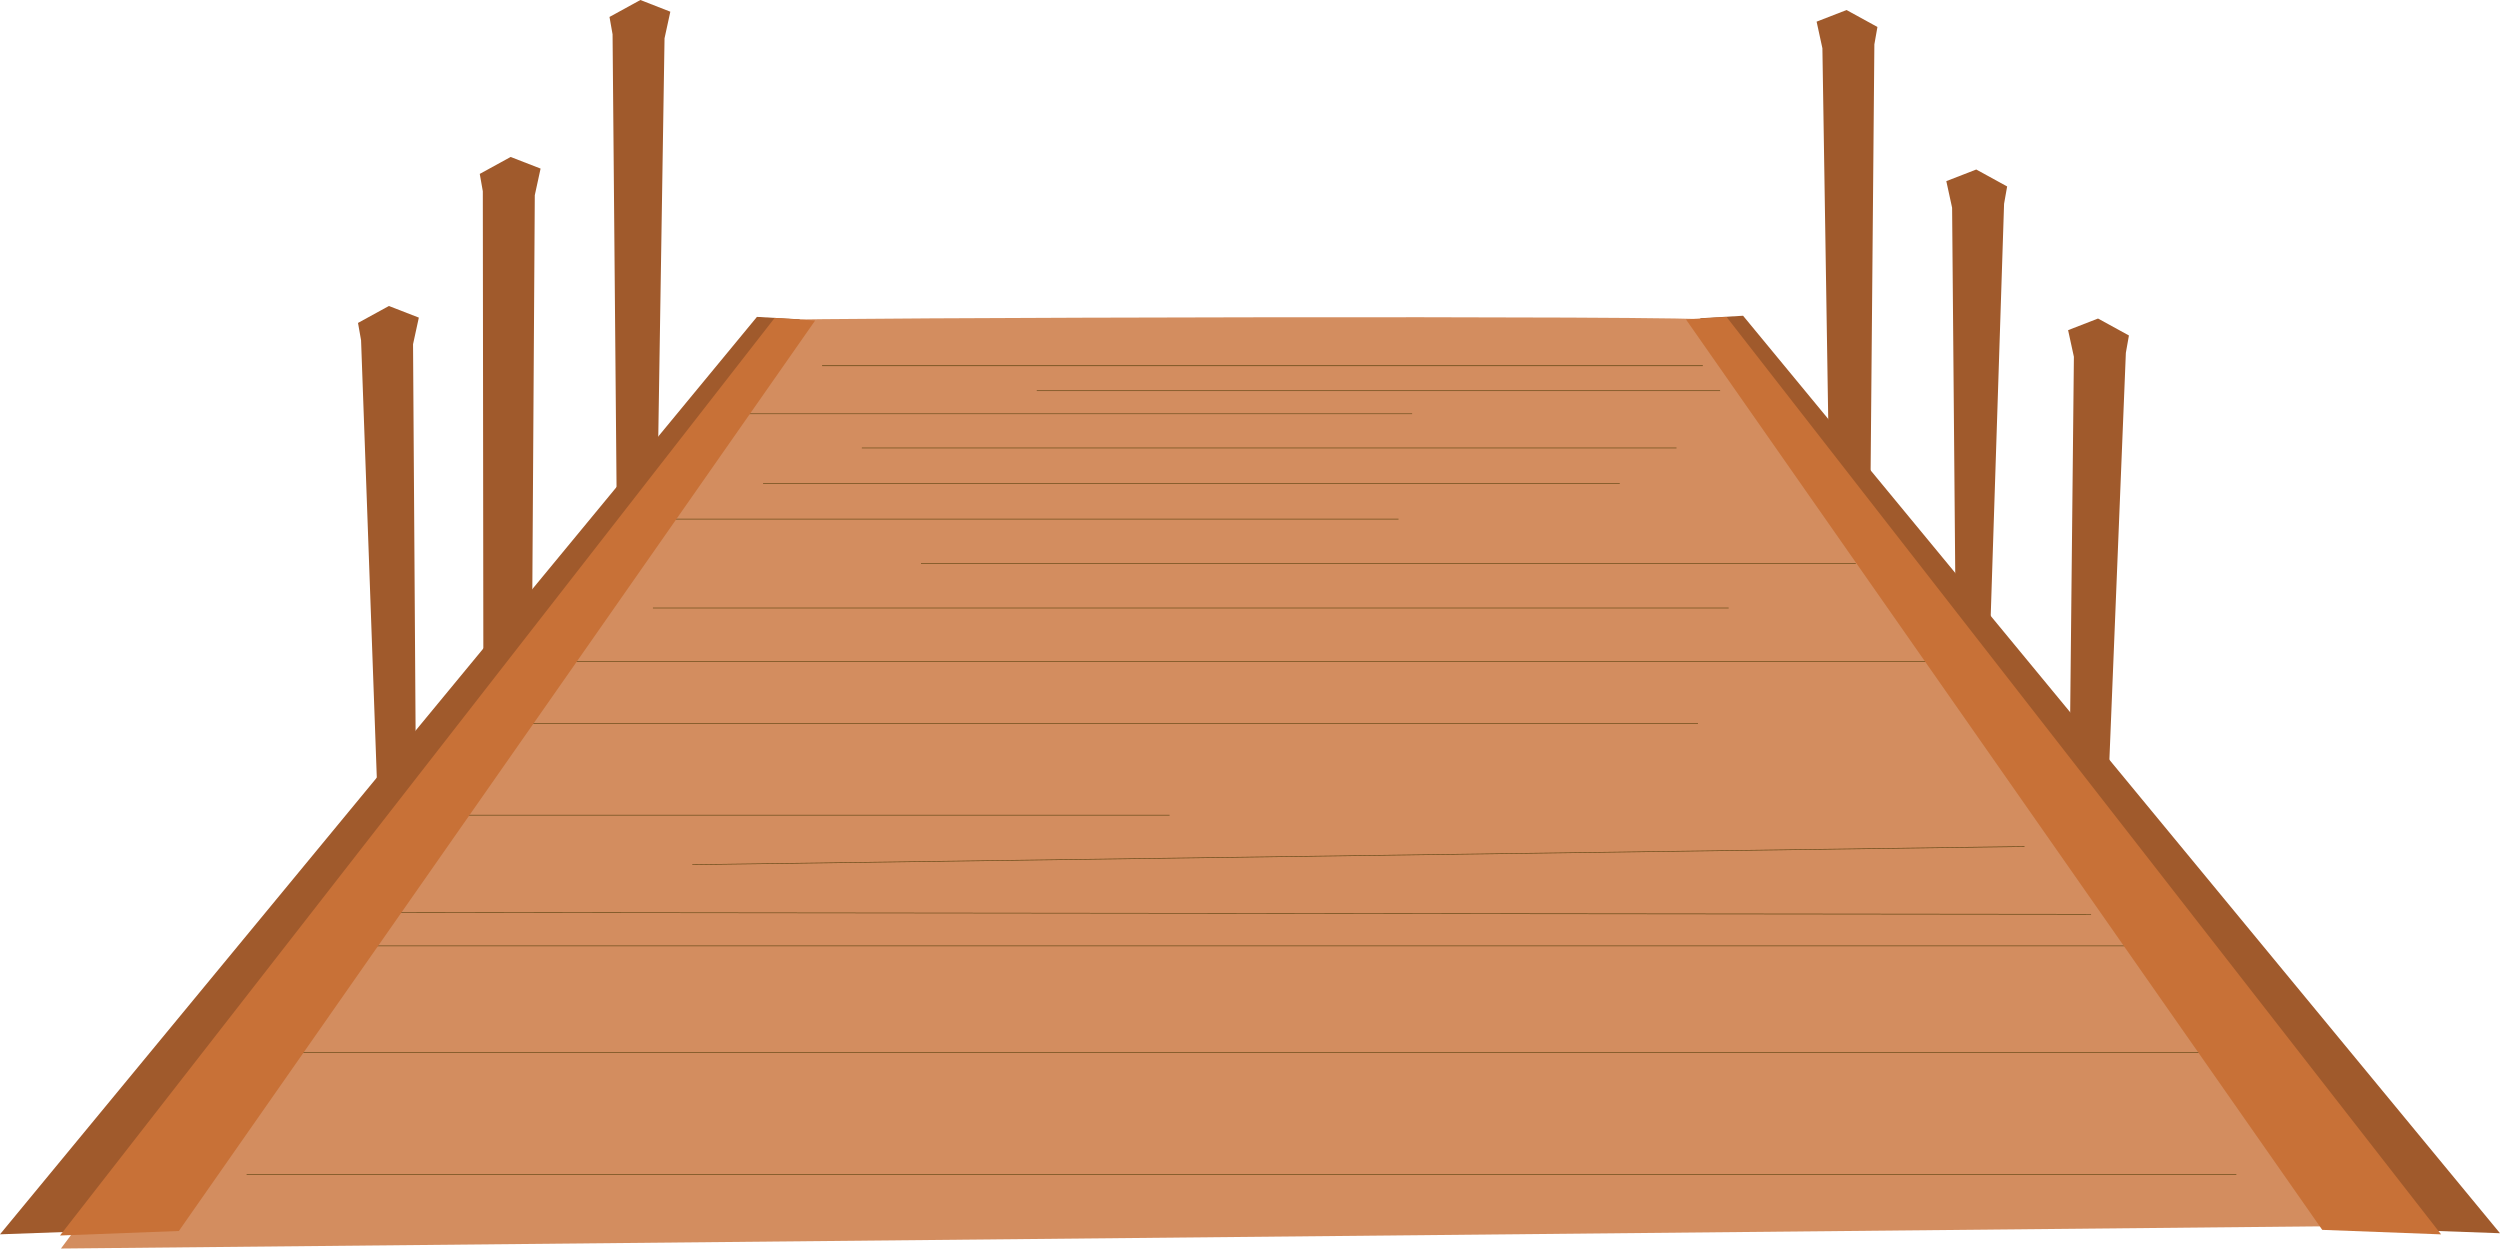
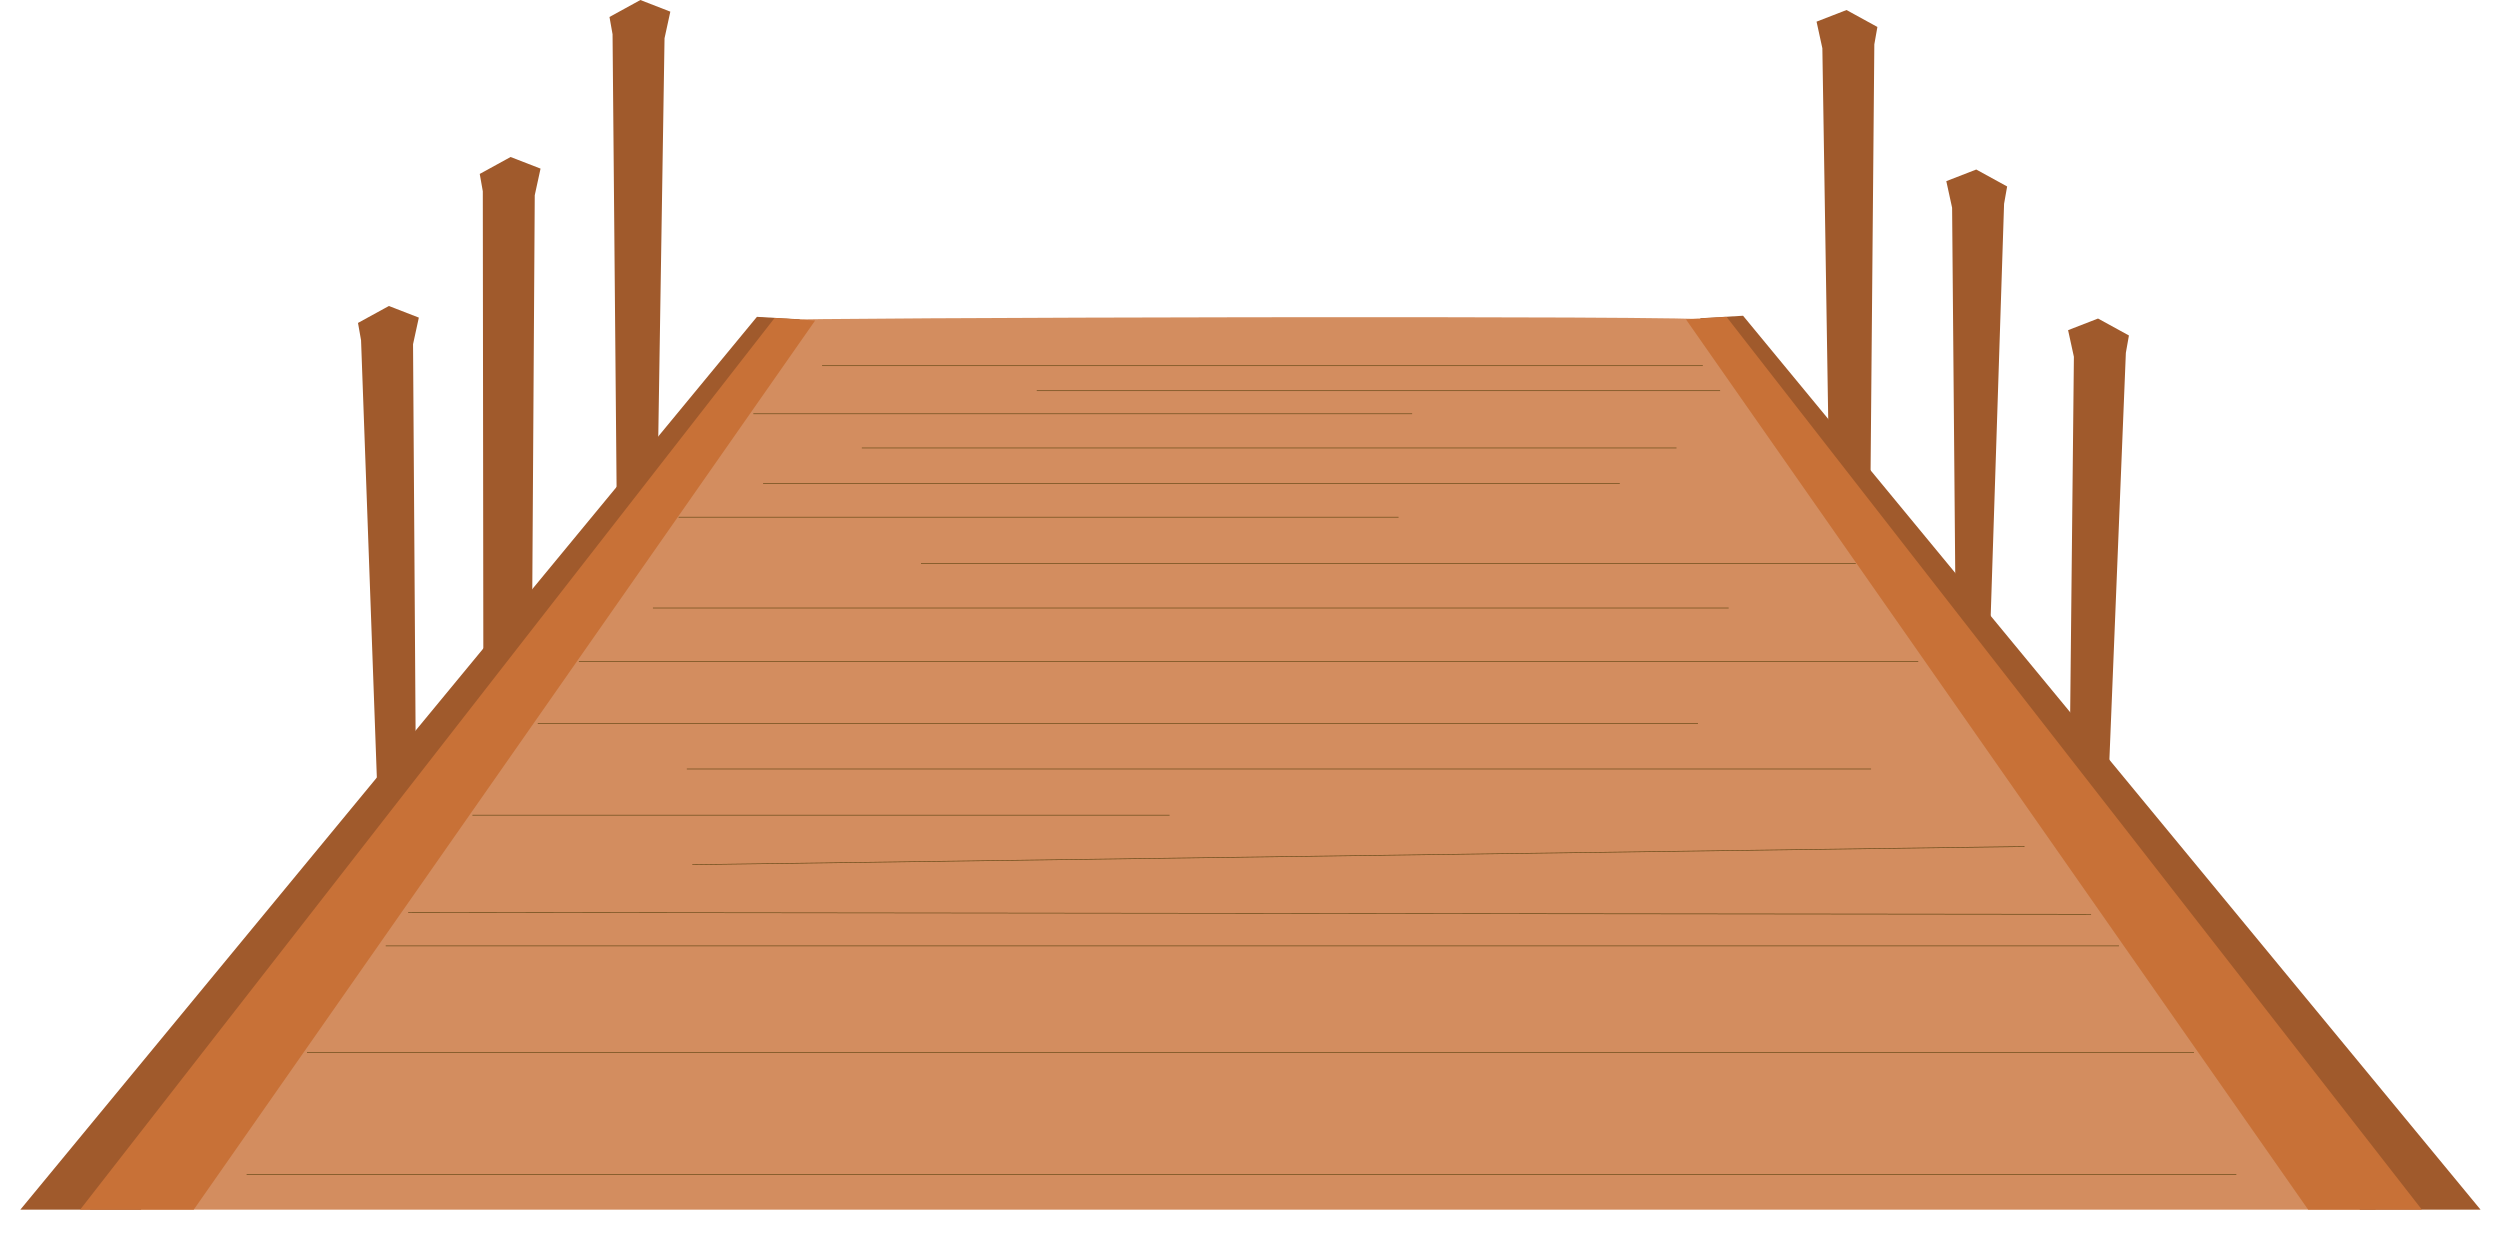
<svg xmlns="http://www.w3.org/2000/svg" viewBox="0 0 1972.32 984.95">
  <defs>
-     <style>.cls-1{fill:#f7db72;fill-opacity:0;}.cls-2{fill:#d38d5f;}.cls-3,.cls-4,.cls-5,.cls-6{stroke:#5f4512;}.cls-3,.cls-5{stroke-width:0.5px;}.cls-4,.cls-5{fill:#5f4512;}.cls-4{stroke-width:0.58px;}.cls-6{fill:none;stroke-width:0.47px;}.cls-7{fill:#a05a2c;}.cls-8{fill:#c87137;}</style>
+     <style>.cls-1{fill:none;}.cls-2{clip-path:url(#clip-path);}.cls-3{fill:#d38d5f;}.cls-4{fill:#a05a2c;}.cls-5{fill:#c87137;}.cls-6{fill:#f7db72;fill-opacity:0;}.cls-7{fill:#5f4512;stroke:#5f4512;stroke-width:0.5px;}</style>
+     <clipPath id="clip-path" transform="translate(-48.29 -119.98)">
+       <rect class="cls-1" width="2091.11" height="1074.3" rx="3.34" ry="3.34" />
+     </clipPath>
  </defs>
  <g id="Layer_2" data-name="Layer 2">
    <g id="svg1266">
-       <path id="path6122" class="cls-1" d="M1171.73,821.11c-37.29-119.82,24-245.62,146.32-300.44,84.73-38,142.82-37.17,227.21,3.13,88.76,42.4,148,137.46,148,237.41,0,70.56-37.17,130.18-60.89,97.67-16.54-22.66-114.17-27.72-114.17-5.92,0,14-6,13.73-23.87-.92-13.13-10.75-23.87-12.79-23.87-4.54s-20.8,15-46.23,15c-32,0-43.72-6.45-38.08-20.94,4.48-11.51,1-20.93-7.77-20.93s-20,10.6-25.08,23.55c-11,28.31-75.52,31.94-69.84,3.93,2.22-10.93-14.87-21.78-38.55-24.48-33.22-3.79-43.68,2.53-47.75,28.85-3.89,25.17-10.34,17.21-25.46-31.39Z" />
-       <path id="path6124" class="cls-1" d="M1171.73,821.11c-37.29-119.82,24-245.62,146.32-300.44,84.73-38,142.82-37.17,227.21,3.13,88.76,42.4,148,137.46,148,237.41,0,70.56-37.17,130.18-60.89,97.67-16.54-22.66-114.17-27.72-114.17-5.92,0,14-6,13.73-23.87-.92-13.13-10.75-23.87-12.79-23.87-4.54s-20.8,15-46.23,15c-32,0-43.72-6.45-38.08-20.94,4.48-11.51,1-20.93-7.77-20.93s-20,10.6-25.08,23.55c-11,28.31-75.52,31.94-69.84,3.93,2.22-10.93-14.87-21.78-38.55-24.48-33.22-3.79-43.68,2.53-47.75,28.85-3.89,25.17-10.34,17.21-25.46-31.39Z" />
-       <path id="path6126" class="cls-1" d="M1478.64,891.56c1.83-1.84,7.34-3.6,12.55-4,11.17-.87,20-4.71,20-8.71,0-1.6-2-3.2-4.48-3.54s-4.48-1.89-4.48-3.44c0-1.81-2.11-2.8-6-2.8-7.34,0-7.62-2.41-.79-6.82l5.17-3.35L1495,853c-7.6-7.88-12.06-10-17.8-8.62-6.08,1.51-6.08,5.12,0,10.77,5.93,5.49,7.75,12,5.21,18.65l-1.94,5-7.43-5c-5.78-3.87-9.44-4.85-16.44-4.39-7.63.49-9.62,1.53-13,6.78-4.42,6.84-12.59,9.79-14.38,5.18-.61-1.56-.05-6.35,1.26-10.64,3-9.81,1.43-14.72-5.84-18.43-8-4.07-8.73-3.83-12.59,4.16-3,6.23-4.14,7-9.41,6.22-5.59-.81-5.91-.53-4.81,4.38,1.29,5.82-1.19,8.79-9,10.71-3.92,1-5.38.29-7-3.28-1.24-2.81-4.24-4.87-8-5.48-5.5-.91-6-1.64-6.13-9.28s.14-8.22,4.47-7.15c5.57,1.38,12.21-.21,17.44-4.18,3.78-2.87,3.78-3-.36-7.35-2.31-2.44-5.85-8.85-7.87-14.24-4.33-11.58-11.12-14.6-13.33-5.93a11,11,0,0,1-6.21,6.93c-4.78,1.79-4.92,2.39-5,22-.06,14.66-.62,19.23-2.09,16.73-2.8-4.73-7.2-4.3-10,1a53.17,53.17,0,0,1-2.95,5.13c-.34.4-3-1.15-6-3.43-7-5.43-9.51-5.25-23.71,1.74-21.65,10.65-34.82,7.06-34.82-9.47,0-6.66,1.36-9.66,7.28-16.13,4.69-5.12,6.59-8.62,5.34-9.84-1.06-1.05-8.58-3.19-16.72-4.77-22.28-4.32-29-6.58-35.41-11.88-7.43-6.17-8.5-6.07-12.67,1.17-3.06,5.3-4.18,5.83-10.07,4.74-4.41-.82-7.35-.35-8.77,1.38-3,3.62-10.65,31.26-9.29,33.44.62,1,3.72,1.21,6.9.52s5.78-.43,5.78.67-5.07,8.31-11.27,16.13l-11.27,14.21-5.6-10.92c-3.08-6-6.45-14.69-7.5-19.31-1.67-7.33-1.43-8.72,1.94-11.05,4.68-3.23,5-10.66.82-22.22-3.8-10.61-8.23-15.55-14-15.55s-6.49-2.11-9.28-29.64c-3.75-37,2.88-85.84,16.19-119.17,41.09-102.85,135.34-169.71,245.83-174.38,45.78-1.94,94.12,7.87,132.55,26.9,80.68,39.95,135.47,113.66,150.2,202,6.88,41.28-1.49,119-13.2,122.7-6.85,2.14-21.88,18.48-21.88,23.78,0,4-.75,4.71-3.82,3.75-2.09-.66-4.38-.26-5.09.85s-4.13,2-7.62,2.06c-7.19,0-18.93,6.61-15.49,8.7,2.77,1.69,2.86,9,.11,9-1.13,0-6.54-3-12-6.61l-9.94-6.6,6-2.47c3.32-1.35,6-3.29,6-4.3s.89-1.3,2-.63c3.24,2,6.38-9.1,5.43-19.18-.49-5.15-1.36-9.84-2-10.42s-4-.29-7.69.64c-5.3,1.36-6.88,2.94-7.92,8-2.53,12.2-7.91,14.63-20.73,9.34-6.2-2.55-7-2.5-8.83.5-1.08,1.82-2,2.54-2,1.6s-1.33-.68-2.87.59c-2.37,1.94-2.63,1-1.69-6,1.4-10.28-2.29-13.55-15.28-13.5-5,0-8.17.67-7.08,1.47,2.23,1.61,10.94,13.53,10.94,15,0,.51-4.9,1.93-10.9,3.16s-11.43,3-12.06,4.06-3.83,1.83-7.11,1.83c-6.59,0-15.73,8.3-19.79,18-1.73,4.11-3.71,5.57-7.57,5.58a61.31,61.31,0,0,0-12.19,1.77c-3.83,1-9.65,2.34-12.93,3.06-5.56,1.21-5.75,1.07-2.7-2Zm51-30.74a7.58,7.58,0,0,0-.57-11.35c-2.45-2-3.3-1.5-5,3-3.31,8.58.15,13.7,5.62,8.31Z" />
-       <path id="path6128" class="cls-1" d="M1478.64,891.56c1.83-1.84,7.34-3.6,12.55-4,11.17-.87,20-4.71,20-8.71,0-1.6-2-3.2-4.48-3.54s-4.48-1.89-4.48-3.44c0-1.81-2.11-2.8-6-2.8-7.34,0-7.62-2.41-.79-6.82l5.17-3.35L1495,853c-7.6-7.88-12.06-10-17.8-8.62-6.08,1.51-6.08,5.12,0,10.77,5.93,5.49,7.75,12,5.21,18.65l-1.94,5-7.43-5c-5.78-3.87-9.44-4.85-16.44-4.39-7.63.49-9.62,1.53-13,6.78-4.42,6.84-12.59,9.79-14.38,5.18-.61-1.56-.05-6.35,1.26-10.64,3-9.81,1.43-14.72-5.84-18.43-8-4.07-8.73-3.83-12.59,4.16-3,6.23-4.14,7-9.41,6.22-5.59-.81-5.91-.53-4.81,4.38,1.29,5.82-1.19,8.79-9,10.71-3.92,1-5.38.29-7-3.28-1.24-2.81-4.24-4.87-8-5.48-5.5-.91-6-1.64-6.13-9.28s.14-8.22,4.47-7.15c5.57,1.38,12.21-.21,17.44-4.18,3.78-2.87,3.78-3-.36-7.35-2.31-2.44-5.85-8.85-7.87-14.24-4.33-11.58-11.12-14.6-13.33-5.93a11,11,0,0,1-6.21,6.93c-4.78,1.79-4.92,2.39-5,22-.06,14.66-.62,19.23-2.09,16.73-2.8-4.73-7.2-4.3-10,1a53.17,53.17,0,0,1-2.95,5.13c-.34.4-3-1.15-6-3.43-7-5.43-9.51-5.25-23.71,1.74-21.65,10.65-34.82,7.06-34.82-9.47,0-6.66,1.36-9.66,7.28-16.13,4.69-5.12,6.59-8.62,5.34-9.84-1.06-1.05-8.58-3.19-16.72-4.77-22.28-4.32-29-6.58-35.41-11.88-7.43-6.17-8.5-6.07-12.67,1.17-3.06,5.3-4.18,5.83-10.07,4.74-4.41-.82-7.35-.35-8.77,1.38-3,3.62-10.65,31.26-9.29,33.44.62,1,3.72,1.21,6.9.52s5.78-.43,5.78.67-5.07,8.31-11.27,16.13l-11.27,14.21-5.6-10.92c-3.08-6-6.45-14.69-7.5-19.31-1.67-7.33-1.43-8.72,1.94-11.05,4.68-3.23,5-10.66.82-22.22-3.8-10.61-8.23-15.55-14-15.55s-6.49-2.11-9.28-29.64c-3.75-37,2.88-85.84,16.19-119.17,41.09-102.85,135.34-169.71,245.83-174.38,45.78-1.94,94.12,7.87,132.55,26.9,80.68,39.95,135.47,113.66,150.2,202,6.88,41.28-1.49,119-13.2,122.7-6.85,2.14-21.88,18.48-21.88,23.78,0,4-.75,4.71-3.82,3.75-2.09-.66-4.38-.26-5.09.85s-4.13,2-7.62,2.06c-7.19,0-18.93,6.61-15.49,8.7,2.77,1.69,2.86,9,.11,9-1.13,0-6.54-3-12-6.61l-9.94-6.6,6-2.47c3.32-1.35,6-3.29,6-4.3s.89-1.3,2-.63c3.24,2,6.38-9.1,5.43-19.18-.49-5.15-1.36-9.84-2-10.42s-4-.29-7.69.64c-5.3,1.36-6.88,2.94-7.92,8-2.53,12.2-7.91,14.63-20.73,9.34-6.2-2.55-7-2.5-8.83.5-1.08,1.82-2,2.54-2,1.6s-1.33-.68-2.87.59c-2.37,1.94-2.63,1-1.69-6,1.4-10.28-2.29-13.55-15.28-13.5-5,0-8.17.67-7.08,1.47,2.23,1.61,10.94,13.53,10.94,15,0,.51-4.9,1.93-10.9,3.16s-11.43,3-12.06,4.06-3.83,1.83-7.11,1.83c-6.59,0-15.73,8.3-19.79,18-1.73,4.11-3.71,5.57-7.57,5.58a61.31,61.31,0,0,0-12.19,1.77c-3.83,1-9.65,2.34-12.93,3.06-5.56,1.21-5.75,1.07-2.7-2Zm51-30.74a7.58,7.58,0,0,0-.57-11.35c-2.45-2-3.3-1.5-5,3-3.31,8.58.15,13.7,5.62,8.31Z" />
-       <path id="path6130" class="cls-1" d="M1478.64,891.56c1.83-1.84,7.34-3.6,12.55-4,11.17-.87,20-4.71,20-8.71,0-1.6-2-3.2-4.48-3.54s-4.48-1.89-4.48-3.44c0-1.81-2.11-2.8-6-2.8-7.34,0-7.62-2.41-.79-6.82l5.17-3.35L1495,853c-7.6-7.88-12.06-10-17.8-8.62-6.08,1.51-6.08,5.12,0,10.77,5.93,5.49,7.75,12,5.21,18.65l-1.94,5-7.43-5c-5.78-3.87-9.44-4.85-16.44-4.39-7.63.49-9.62,1.53-13,6.78-4.42,6.84-12.59,9.79-14.38,5.18-.61-1.56-.05-6.35,1.26-10.64,3-9.81,1.43-14.72-5.84-18.43-8-4.07-8.73-3.83-12.59,4.16-3,6.23-4.14,7-9.41,6.22-5.59-.81-5.91-.53-4.81,4.38,1.29,5.82-1.19,8.79-9,10.71-3.92,1-5.38.29-7-3.28-1.24-2.81-4.24-4.87-8-5.48-5.5-.91-6-1.64-6.13-9.28s.14-8.22,4.47-7.15c5.57,1.38,12.21-.21,17.44-4.18,3.78-2.87,3.78-3-.36-7.35-2.31-2.44-5.85-8.85-7.87-14.24-4.33-11.58-11.12-14.6-13.33-5.93a11,11,0,0,1-6.21,6.93c-4.78,1.79-4.92,2.39-5,22-.06,14.66-.62,19.23-2.09,16.73-2.8-4.73-7.2-4.3-10,1a53.17,53.17,0,0,1-2.95,5.13c-.34.4-3-1.15-6-3.43-7-5.43-9.51-5.25-23.71,1.74-21.65,10.65-34.82,7.06-34.82-9.47,0-6.66,1.36-9.66,7.28-16.13,4.69-5.12,6.59-8.62,5.34-9.84-1.06-1.05-8.58-3.19-16.72-4.77-22.28-4.32-29-6.58-35.41-11.88-7.43-6.17-8.5-6.07-12.67,1.17-3.06,5.3-4.18,5.83-10.07,4.74-4.41-.82-7.35-.35-8.77,1.38-3,3.62-10.65,31.26-9.29,33.44.62,1,3.72,1.21,6.9.52s5.78-.43,5.78.67-5.07,8.31-11.27,16.13l-11.27,14.21-5.6-10.92c-3.08-6-6.45-14.69-7.5-19.31-1.67-7.33-1.43-8.72,1.94-11.05,4.68-3.23,5-10.66.82-22.22-3.8-10.61-8.23-15.55-14-15.55s-6.49-2.11-9.28-29.64c-3.75-37,2.88-85.84,16.19-119.17,41.09-102.85,135.34-169.71,245.83-174.38,45.78-1.94,94.12,7.87,132.55,26.9,80.68,39.95,135.47,113.66,150.2,202,6.88,41.28-1.49,119-13.2,122.7-6.85,2.14-21.88,18.48-21.88,23.78,0,4-.75,4.71-3.82,3.75-2.09-.66-4.38-.26-5.09.85s-4.13,2-7.62,2.06c-7.19,0-18.93,6.61-15.49,8.7,2.77,1.69,2.86,9,.11,9-1.13,0-6.54-3-12-6.61l-9.94-6.6,6-2.47c3.32-1.35,6-3.29,6-4.3s.89-1.3,2-.63c3.24,2,6.38-9.1,5.43-19.18-.49-5.15-1.36-9.84-2-10.42s-4-.29-7.69.64c-5.3,1.36-6.88,2.94-7.92,8-2.53,12.2-7.91,14.63-20.73,9.34-6.2-2.55-7-2.5-8.83.5-1.08,1.82-2,2.54-2,1.6s-1.33-.68-2.87.59c-2.37,1.94-2.63,1-1.69-6,1.4-10.28-2.29-13.55-15.28-13.5-5,0-8.17.67-7.08,1.47,2.23,1.61,10.94,13.53,10.94,15,0,.51-4.9,1.93-10.9,3.16s-11.43,3-12.06,4.06-3.83,1.83-7.11,1.83c-6.59,0-15.73,8.3-19.79,18-1.73,4.11-3.71,5.57-7.57,5.58a61.31,61.31,0,0,0-12.19,1.77c-3.83,1-9.65,2.34-12.93,3.06-5.56,1.21-5.75,1.07-2.7-2Zm51-30.74a7.58,7.58,0,0,0-.57-11.35c-2.45-2-3.3-1.5-5,3-3.31,8.58.15,13.7,5.62,8.31Z" />
-       <path id="path6132" class="cls-1" d="M1478.64,891.56c1.83-1.84,7.34-3.6,12.55-4,11.17-.87,20-4.71,20-8.71,0-1.6-2-3.2-4.48-3.54s-4.48-1.89-4.48-3.44c0-1.81-2.11-2.8-6-2.8-7.34,0-7.62-2.41-.79-6.82l5.17-3.35L1495,853c-7.6-7.88-12.06-10-17.8-8.62-6.08,1.51-6.08,5.12,0,10.77,5.93,5.49,7.75,12,5.21,18.65l-1.94,5-7.43-5c-5.78-3.87-9.44-4.85-16.44-4.39-7.63.49-9.62,1.53-13,6.78-4.42,6.84-12.59,9.79-14.38,5.18-.61-1.56-.05-6.35,1.26-10.64,3-9.81,1.43-14.72-5.84-18.43-8-4.07-8.73-3.83-12.59,4.16-3,6.23-4.14,7-9.41,6.22-5.59-.81-5.91-.53-4.81,4.38,1.29,5.82-1.19,8.79-9,10.71-3.92,1-5.38.29-7-3.28-1.24-2.81-4.24-4.87-8-5.48-5.5-.91-6-1.64-6.13-9.28s.14-8.22,4.47-7.15c5.57,1.38,12.21-.21,17.44-4.18,3.78-2.87,3.78-3-.36-7.35-2.31-2.44-5.85-8.85-7.87-14.24-4.33-11.58-11.12-14.6-13.33-5.93a11,11,0,0,1-6.21,6.93c-4.78,1.79-4.92,2.39-5,22-.06,14.66-.62,19.23-2.09,16.73-2.8-4.73-7.2-4.3-10,1a53.17,53.17,0,0,1-2.95,5.13c-.34.4-3-1.15-6-3.43-7-5.43-9.51-5.25-23.71,1.74-21.65,10.65-34.82,7.06-34.82-9.47,0-6.66,1.36-9.66,7.28-16.13,4.69-5.12,6.59-8.62,5.34-9.84-1.06-1.05-8.58-3.19-16.72-4.77-22.28-4.32-29-6.58-35.41-11.88-7.43-6.17-8.5-6.07-12.67,1.17-3.06,5.3-4.18,5.83-10.07,4.74-4.41-.82-7.35-.35-8.77,1.38-3,3.62-10.65,31.26-9.29,33.44.62,1,3.72,1.21,6.9.52s5.78-.43,5.78.67-5.07,8.31-11.27,16.13l-11.27,14.21-5.6-10.92c-3.08-6-6.45-14.69-7.5-19.31-1.67-7.33-1.43-8.72,1.94-11.05,4.68-3.23,5-10.66.82-22.22-3.8-10.61-8.23-15.55-14-15.55s-6.49-2.11-9.28-29.64c-3.75-37,2.88-85.84,16.19-119.17,41.09-102.85,135.34-169.71,245.83-174.38,45.78-1.94,94.12,7.87,132.55,26.9,80.68,39.95,135.47,113.66,150.2,202,6.88,41.28-1.49,119-13.2,122.7-6.85,2.14-21.88,18.48-21.88,23.78,0,4-.75,4.71-3.82,3.75-2.09-.66-4.38-.26-5.09.85s-4.13,2-7.62,2.06c-7.19,0-18.93,6.61-15.49,8.7,2.77,1.69,2.86,9,.11,9-1.13,0-6.54-3-12-6.61l-9.94-6.6,6-2.47c3.32-1.35,6-3.29,6-4.3s.89-1.3,2-.63c3.24,2,6.38-9.1,5.43-19.18-.49-5.15-1.36-9.84-2-10.42s-4-.29-7.69.64c-5.3,1.36-6.88,2.94-7.92,8-2.53,12.2-7.91,14.63-20.73,9.34-6.2-2.55-7-2.5-8.83.5-1.08,1.82-2,2.54-2,1.6s-1.33-.68-2.87.59c-2.37,1.94-2.63,1-1.69-6,1.4-10.28-2.29-13.55-15.28-13.5-5,0-8.17.67-7.08,1.47,2.23,1.61,10.94,13.53,10.94,15,0,.51-4.9,1.93-10.9,3.16s-11.43,3-12.06,4.06-3.83,1.83-7.11,1.83c-6.59,0-15.73,8.3-19.79,18-1.73,4.11-3.71,5.57-7.57,5.58a61.31,61.31,0,0,0-12.19,1.77c-3.83,1-9.65,2.34-12.93,3.06-5.56,1.21-5.75,1.07-2.7-2Zm51-30.74a7.58,7.58,0,0,0-.57-11.35c-2.45-2-3.3-1.5-5,3-3.31,8.58.15,13.7,5.62,8.31Z" />
-       <path id="path6134" class="cls-1" d="M1478.64,891.56c1.83-1.84,7.34-3.6,12.55-4,11.17-.87,20-4.71,20-8.71,0-1.6-2-3.2-4.48-3.54s-4.48-1.89-4.48-3.44c0-1.81-2.11-2.8-6-2.8-7.34,0-7.62-2.41-.79-6.82l5.17-3.35L1495,853c-7.6-7.88-12.06-10-17.8-8.62-6.08,1.51-6.08,5.12,0,10.77,5.93,5.49,7.75,12,5.21,18.65l-1.94,5-7.43-5c-5.78-3.87-9.44-4.85-16.44-4.39-7.63.49-9.62,1.53-13,6.78-4.42,6.84-12.59,9.79-14.38,5.18-.61-1.56-.05-6.35,1.26-10.64,3-9.81,1.43-14.72-5.84-18.43-8-4.07-8.73-3.83-12.59,4.16-3,6.23-4.14,7-9.41,6.22-5.59-.81-5.91-.53-4.81,4.38,1.29,5.82-1.19,8.79-9,10.71-3.92,1-5.38.29-7-3.28-1.24-2.81-4.24-4.87-8-5.48-5.5-.91-6-1.64-6.13-9.28s.14-8.22,4.47-7.15c5.57,1.38,12.21-.21,17.44-4.18,3.78-2.87,3.78-3-.36-7.35-2.31-2.44-5.85-8.85-7.87-14.24-4.33-11.58-11.12-14.6-13.33-5.93a11,11,0,0,1-6.21,6.93c-4.78,1.79-4.92,2.39-5,22-.06,14.66-.62,19.23-2.09,16.73-2.8-4.73-7.2-4.3-10,1a53.17,53.17,0,0,1-2.95,5.13c-.34.4-3-1.15-6-3.43-7-5.43-9.51-5.25-23.71,1.74-21.65,10.65-34.82,7.06-34.82-9.47,0-6.66,1.36-9.66,7.28-16.13,4.69-5.12,6.59-8.62,5.34-9.84-1.06-1.05-8.58-3.19-16.72-4.77-22.28-4.32-29-6.58-35.41-11.88-7.43-6.17-8.5-6.07-12.67,1.17-3.06,5.3-4.18,5.83-10.07,4.74-4.41-.82-7.35-.35-8.77,1.38-3,3.62-10.65,31.26-9.29,33.44.62,1,3.72,1.21,6.9.52s5.78-.43,5.78.67-5.07,8.31-11.27,16.13l-11.27,14.21-5.6-10.92c-3.08-6-6.45-14.69-7.5-19.31-1.67-7.33-1.43-8.72,1.94-11.05,4.68-3.23,5-10.66.82-22.22-3.8-10.61-8.23-15.55-14-15.55s-6.49-2.11-9.28-29.64c-3.75-37,2.88-85.84,16.19-119.17,41.09-102.85,135.34-169.71,245.83-174.38,45.78-1.94,94.12,7.87,132.55,26.9,80.68,39.95,135.47,113.66,150.2,202,6.88,41.28-1.49,119-13.2,122.7-6.85,2.14-21.88,18.48-21.88,23.78,0,4-.75,4.71-3.82,3.75-2.09-.66-4.38-.26-5.09.85s-4.13,2-7.62,2.06c-7.19,0-18.93,6.61-15.49,8.7,2.77,1.69,2.86,9,.11,9-1.13,0-6.54-3-12-6.61l-9.94-6.6,6-2.47c3.32-1.35,6-3.29,6-4.3s.89-1.3,2-.63c3.24,2,6.38-9.1,5.43-19.18-.49-5.15-1.36-9.84-2-10.42s-4-.29-7.69.64c-5.3,1.36-6.88,2.94-7.92,8-2.53,12.2-7.91,14.63-20.73,9.34-6.2-2.55-7-2.5-8.83.5-1.08,1.82-2,2.54-2,1.6s-1.33-.68-2.87.59c-2.37,1.94-2.63,1-1.69-6,1.4-10.28-2.29-13.55-15.28-13.5-5,0-8.17.67-7.08,1.47,2.23,1.61,10.94,13.53,10.94,15,0,.51-4.9,1.93-10.9,3.16s-11.43,3-12.06,4.06-3.83,1.83-7.11,1.83c-6.59,0-15.73,8.3-19.79,18-1.73,4.11-3.71,5.57-7.57,5.58a61.31,61.31,0,0,0-12.19,1.77c-3.83,1-9.65,2.34-12.93,3.06-5.56,1.21-5.75,1.07-2.7-2Zm51-30.74a7.58,7.58,0,0,0-.57-11.35c-2.45-2-3.3-1.5-5,3-3.31,8.58.15,13.7,5.62,8.31Z" />
-       <g id="g3402">
-         <path id="path4534" class="cls-2" d="M48.08,985s543-729.31,566.11-732.54c12.73-1.77,735.9-3.91,739.36,0,9.64,10.93,530.09,714.5,530.09,714.5Z" />
+       <g class="cls-2">
+         <g id="g1809">
+           <g id="g3402">
+             <path id="path4534" class="cls-3" d="M96.37,1104.93s543-729.31,566.11-732.53c12.72-1.78,735.9-3.92,739.35,0,9.64,10.93,530.1,714.49,530.1,714.49Z" transform="translate(-48.29 -119.98)" />
+           </g>
+           <g id="g1921">
+             <path id="path1287" class="cls-4" d="M468,622l2.17-348,4.57-21-23.63-9.16L426.77,257.2l2.42,13.7.45,400.21Z" transform="translate(-48.29 -119.98)" />
+             <path id="path1320" class="cls-4" d="M567.1,497.94l5.46-347.77,4.57-21L553.5,120l-24.37,13.37L531.55,147,535,535Z" transform="translate(-48.29 -119.98)" />
+             <path id="path1322" class="cls-4" d="M376.42,737.14l-2.27-345.59,4.57-21-23.63-9.17-24.37,13.37,2.42,13.7,14,387.9Z" transform="translate(-48.29 -119.98)" />
+             <path id="path1329" class="cls-4" d="M1591.36,634.11l-3-350.22-4.58-21,23.63-9.17,24.37,13.37-2.42,13.7-12.52,385.84Z" transform="translate(-48.29 -119.98)" />
+             <path id="path1331" class="cls-4" d="M1491.49,505.83,1486,158.06l-4.58-21,23.63-9.17,24.37,13.37-2.42,13.7-3.41,388Z" transform="translate(-48.29 -119.98)" />
+             <path id="path1333" class="cls-4" d="M1680.78,752.45l3.66-351-4.58-21,23.63-9.17,24.37,13.37-2.42,13.69L1709.6,789.8Z" transform="translate(-48.29 -119.98)" />
+           </g>
+           <path id="path2680" class="cls-4" d="M1423.44,369.08l597.17,723.83-99.32-3.56-531.74-718.3Z" transform="translate(-48.29 -119.98)" />
+           <path id="path2047" class="cls-5" d="M1410.37,369.94l563.76,723.83-93.76-3.56-502-718.29Z" transform="translate(-48.29 -119.98)" />
+           <path id="path2678" class="cls-4" d="M645.45,369.94,48.29,1093.77l99.32-3.56L679.35,371.92Z" transform="translate(-48.29 -119.98)" />
+           <path id="path2045" class="cls-5" d="M659.38,370.87,95.62,1094.7l93.76-3.56,502-718.3Z" transform="translate(-48.29 -119.98)" />
+         </g>
      </g>
-       <path id="path1519" class="cls-3" d="M194.56,926.46H1764.33" />
-       <path id="path1549" class="cls-4" d="M648.56,288.52H1343.4" />
-       <path id="path1523" class="cls-5" d="M165.31,830.41H1756.69" />
-       <path id="path1525" class="cls-5" d="M231.61,746.23H1692.79" />
-       <path id="path1527" class="cls-5" d="M546.2,682.15l1051-14.31" />
-       <path id="path1531" class="cls-5" d="M405.3,570.87h934.29" />
-       <path id="path1533" class="cls-5" d="M407.74,521.76H1523.9" />
-       <path id="path1535" class="cls-5" d="M515.11,479.67h848.67" />
-       <path id="path1537" class="cls-5" d="M726.59,444.6h737.5" />
-       <path id="path1539" class="cls-5" d="M494.81,409.53h608.52" />
-       <path id="path1541" class="cls-5" d="M602,381.47h675.86" />
-       <path id="path1543" class="cls-5" d="M679.92,353.41h642.72" />
-       <path id="path1545" class="cls-6" d="M560.89,326.45h553.19" />
-       <g id="g1921">
-         <path id="path1287" class="cls-7" d="M419.74,502l2.17-348,4.57-21-23.62-9.17-24.37,13.37,2.42,13.7.45,400.21Z" />
-         <path id="path1320" class="cls-7" d="M518.81,378l5.46-347.77,4.57-21L505.22,0,480.85,13.37l2.42,13.69,3.41,388Z" />
-         <path id="path1322" class="cls-7" d="M328.14,617.16l-2.28-345.59,4.57-21-23.62-9.17-24.37,13.37,2.42,13.7,13.95,387.9Z" />
-         <path id="path1329" class="cls-7" d="M1543.07,514.13l-3-350.23-4.57-21,23.62-9.17,24.37,13.37-2.42,13.69-12.51,385.85Z" />
-         <path id="path1331" class="cls-7" d="M1443.2,385.85l-5.46-347.77-4.57-21,23.62-9.17,24.37,13.37L1478.74,35l-3.41,388Z" />
-         <path id="path1333" class="cls-7" d="M1632.5,632.47l3.65-351-4.57-21,23.62-9.17,24.37,13.37-2.42,13.69-15.84,391.51Z" />
+       <path id="path6122" class="cls-6" d="M1220,941.09c-37.29-119.82,24-245.62,146.32-300.44,84.74-38,142.83-37.17,227.22,3.13,88.75,42.4,148,137.46,148,237.41,0,70.56-37.17,130.18-60.89,97.67-16.54-22.66-114.16-27.72-114.16-5.92,0,14-6,13.73-23.88-.92-13.13-10.75-23.87-12.79-23.87-4.54s-20.8,15-46.22,15c-32,0-43.72-6.45-38.09-20.94,4.48-11.51,1-20.93-7.77-20.93s-20,10.6-25.07,23.55c-11,28.32-75.52,31.94-69.84,3.93,2.21-10.93-14.88-21.78-38.56-24.48-33.21-3.79-43.67,2.53-47.74,28.85-3.89,25.17-10.34,17.21-25.47-31.38Z" transform="translate(-48.29 -119.98)" />
+       <path id="path6124" class="cls-6" d="M1220,941.09c-37.29-119.82,24-245.62,146.32-300.44,84.74-38,142.83-37.17,227.22,3.13,88.75,42.4,148,137.46,148,237.41,0,70.56-37.17,130.18-60.89,97.67-16.54-22.66-114.16-27.72-114.16-5.92,0,14-6,13.73-23.88-.92-13.13-10.75-23.87-12.79-23.87-4.54s-20.8,15-46.22,15c-32,0-43.72-6.45-38.09-20.94,4.48-11.51,1-20.93-7.77-20.93s-20,10.6-25.07,23.55c-11,28.32-75.52,31.94-69.84,3.93,2.21-10.93-14.88-21.78-38.56-24.48-33.21-3.79-43.67,2.53-47.74,28.85-3.89,25.17-10.34,17.21-25.47-31.38Z" transform="translate(-48.29 -119.98)" />
+       <path id="path6126" class="cls-6" d="M1526.92,1011.54c1.83-1.84,7.35-3.6,12.55-4,11.17-.87,20-4.71,20-8.7,0-1.61-2-3.2-4.47-3.55s-4.48-1.89-4.48-3.43c0-1.81-2.12-2.81-6-2.81-7.34,0-7.62-2.41-.79-6.82l5.18-3.35-5.68-5.88c-7.59-7.87-12.06-10-17.79-8.62-6.09,1.51-6.08,5.12,0,10.77,5.92,5.49,7.75,12,5.2,18.65l-1.93,5-7.44-5c-5.77-3.86-9.44-4.84-16.44-4.39-7.63.49-9.62,1.53-13,6.78-4.42,6.84-12.59,9.79-14.38,5.19-.61-1.57-.06-6.36,1.26-10.64,3-9.82,1.42-14.73-5.85-18.44-8-4.07-8.73-3.83-12.59,4.16-3,6.23-4.14,7-9.4,6.22-5.6-.81-5.91-.52-4.82,4.38,1.3,5.82-1.18,8.79-9,10.71-3.93,1-5.38.29-7-3.28-1.24-2.81-4.23-4.87-8-5.48-5.5-.91-6-1.64-6.14-9.28s.15-8.22,4.48-7.15c5.57,1.38,12.2-.21,17.44-4.18,3.78-2.87,3.77-3-.36-7.35-2.31-2.44-5.85-8.84-7.87-14.24-4.34-11.58-11.12-14.6-13.33-5.93a11,11,0,0,1-6.21,6.93c-4.78,1.79-4.92,2.39-5,22-.06,14.66-.61,19.23-2.09,16.73-2.79-4.73-7.2-4.3-10,1a56,56,0,0,1-3,5.13c-.35.39-3-1.16-6-3.44-7-5.43-9.5-5.25-23.71,1.74-21.64,10.65-34.81,7.07-34.81-9.47,0-6.66,1.35-9.66,7.27-16.13,4.69-5.12,6.59-8.61,5.35-9.84-1.06-1.05-8.58-3.19-16.72-4.77-22.29-4.32-29-6.58-35.41-11.88-7.43-6.17-8.5-6.07-12.67,1.17-3.06,5.31-4.18,5.83-10.08,4.74-4.4-.82-7.34-.35-8.76,1.38-3,3.62-10.65,31.26-9.29,33.44.61,1,3.72,1.22,6.89.53s5.78-.44,5.78.66S1253,989.16,1246.8,997l-11.27,14.21-5.59-10.92c-3.08-6-6.46-14.69-7.51-19.3-1.67-7.33-1.42-8.73,2-11.06,4.67-3.23,4.95-10.66.81-22.21-3.79-10.62-8.23-15.56-14-15.56s-6.5-2.11-9.29-29.64c-3.75-37,2.88-85.84,16.2-119.17,41.09-102.85,135.34-169.71,245.82-174.38,45.79-1.94,94.13,7.88,132.56,26.9,80.68,39.95,135.47,113.66,150.2,202,6.87,41.28-1.49,119-13.2,122.7-6.85,2.14-21.89,18.48-21.89,23.78,0,4-.74,4.71-3.81,3.75-2.1-.66-4.39-.26-5.09.85s-4.14,2-7.63,2.06c-7.18,0-18.92,6.61-15.49,8.7,2.78,1.69,2.86,8.95.12,8.95-1.14,0-6.54-3-12-6.6l-9.94-6.61,6-2.47c3.32-1.35,6-3.29,6-4.3s.9-1.3,2-.63c3.25,2,6.39-9.09,5.44-19.18-.49-5.15-1.36-9.84-2-10.42s-4-.29-7.69.65c-5.3,1.35-6.88,2.94-7.92,8-2.53,12.19-7.92,14.62-20.73,9.34-6.2-2.56-7.06-2.51-8.83.49-1.08,1.82-2,2.55-2,1.6s-1.32-.68-2.86.59c-2.37,1.94-2.63,1-1.69-6,1.4-10.28-2.3-13.55-15.28-13.5-5,0-8.18.68-7.08,1.47,2.23,1.61,10.94,13.53,10.94,15,0,.51-4.91,1.93-10.91,3.16s-11.42,3.06-12,4.06-3.83,1.83-7.11,1.83c-6.6,0-15.73,8.3-19.8,18-1.73,4.11-3.7,5.57-7.56,5.58a61.4,61.4,0,0,0-12.2,1.77c-3.83,1-9.64,2.35-12.93,3.06-5.56,1.21-5.74,1.08-2.7-2Zm51-30.74a7.59,7.59,0,0,0-.56-11.35c-2.45-2-3.31-1.5-5.05,3-3.31,8.58.14,13.7,5.61,8.31Z" transform="translate(-48.29 -119.98)" />
+       <path id="path6128" class="cls-6" d="M1526.92,1011.54c1.83-1.84,7.35-3.6,12.55-4,11.17-.87,20-4.71,20-8.7,0-1.61-2-3.2-4.47-3.55s-4.48-1.89-4.48-3.43c0-1.81-2.12-2.81-6-2.81-7.34,0-7.62-2.41-.79-6.82l5.18-3.35-5.68-5.88c-7.59-7.87-12.06-10-17.79-8.62-6.09,1.51-6.08,5.12,0,10.77,5.92,5.49,7.75,12,5.2,18.65l-1.93,5-7.44-5c-5.77-3.86-9.44-4.84-16.44-4.39-7.63.49-9.62,1.53-13,6.78-4.42,6.84-12.59,9.79-14.38,5.19-.61-1.57-.06-6.36,1.26-10.64,3-9.82,1.42-14.73-5.85-18.44-8-4.07-8.73-3.83-12.59,4.16-3,6.23-4.14,7-9.4,6.22-5.6-.81-5.91-.52-4.82,4.38,1.3,5.82-1.18,8.79-9,10.71-3.93,1-5.38.29-7-3.28-1.24-2.81-4.23-4.87-8-5.48-5.5-.91-6-1.64-6.14-9.28s.15-8.22,4.48-7.15c5.57,1.38,12.2-.21,17.44-4.18,3.78-2.87,3.77-3-.36-7.35-2.31-2.44-5.85-8.84-7.87-14.24-4.34-11.58-11.12-14.6-13.33-5.93a11,11,0,0,1-6.21,6.93c-4.78,1.79-4.92,2.39-5,22-.06,14.66-.61,19.23-2.09,16.73-2.79-4.73-7.2-4.3-10,1a56,56,0,0,1-3,5.13c-.35.39-3-1.16-6-3.44-7-5.43-9.5-5.25-23.71,1.74-21.64,10.65-34.81,7.07-34.81-9.47,0-6.66,1.35-9.66,7.27-16.13,4.69-5.12,6.59-8.61,5.35-9.84-1.06-1.05-8.58-3.19-16.72-4.77-22.29-4.32-29-6.58-35.41-11.88-7.43-6.17-8.5-6.07-12.67,1.17-3.06,5.31-4.18,5.83-10.08,4.74-4.4-.82-7.34-.35-8.76,1.38-3,3.62-10.65,31.26-9.29,33.44.61,1,3.72,1.22,6.89.53s5.78-.44,5.78.66S1253,989.16,1246.8,997l-11.27,14.21-5.59-10.92c-3.08-6-6.46-14.69-7.51-19.3-1.67-7.33-1.42-8.73,2-11.06,4.67-3.23,4.95-10.66.81-22.21-3.79-10.62-8.23-15.56-14-15.56s-6.5-2.11-9.29-29.64c-3.75-37,2.88-85.84,16.2-119.17,41.09-102.85,135.34-169.71,245.82-174.38,45.79-1.94,94.13,7.88,132.56,26.9,80.68,39.95,135.47,113.66,150.2,202,6.87,41.28-1.49,119-13.2,122.7-6.85,2.14-21.89,18.48-21.89,23.78,0,4-.74,4.71-3.81,3.75-2.1-.66-4.39-.26-5.09.85s-4.14,2-7.63,2.06c-7.18,0-18.92,6.61-15.49,8.7,2.78,1.69,2.86,8.95.12,8.95-1.14,0-6.54-3-12-6.6l-9.94-6.61,6-2.47c3.32-1.35,6-3.29,6-4.3s.9-1.3,2-.63c3.25,2,6.39-9.09,5.44-19.18-.49-5.15-1.36-9.84-2-10.42s-4-.29-7.69.65c-5.3,1.35-6.88,2.94-7.92,8-2.53,12.19-7.92,14.62-20.73,9.34-6.2-2.56-7.06-2.51-8.83.49-1.08,1.82-2,2.55-2,1.6s-1.32-.68-2.86.59c-2.37,1.94-2.63,1-1.69-6,1.4-10.28-2.3-13.55-15.28-13.5-5,0-8.18.68-7.08,1.47,2.23,1.61,10.94,13.53,10.94,15,0,.51-4.91,1.93-10.91,3.16s-11.42,3.06-12,4.06-3.83,1.83-7.11,1.83c-6.6,0-15.73,8.3-19.8,18-1.73,4.11-3.7,5.57-7.56,5.58a61.4,61.4,0,0,0-12.2,1.77c-3.83,1-9.64,2.35-12.93,3.06-5.56,1.21-5.74,1.08-2.7-2Zm51-30.74a7.59,7.59,0,0,0-.56-11.35c-2.45-2-3.31-1.5-5.05,3-3.31,8.58.14,13.7,5.61,8.31Z" transform="translate(-48.29 -119.98)" />
+       <path id="path6130" class="cls-6" d="M1526.92,1011.54c1.83-1.84,7.35-3.6,12.55-4,11.17-.87,20-4.71,20-8.7,0-1.61-2-3.2-4.47-3.55s-4.48-1.89-4.48-3.43c0-1.81-2.12-2.81-6-2.81-7.34,0-7.62-2.41-.79-6.82l5.18-3.35-5.68-5.88c-7.59-7.87-12.06-10-17.79-8.62-6.09,1.51-6.08,5.12,0,10.77,5.92,5.49,7.75,12,5.2,18.65l-1.93,5-7.44-5c-5.77-3.86-9.44-4.84-16.44-4.39-7.63.49-9.62,1.53-13,6.78-4.42,6.84-12.59,9.79-14.38,5.19-.61-1.57-.06-6.36,1.26-10.64,3-9.82,1.42-14.73-5.85-18.44-8-4.07-8.73-3.83-12.59,4.16-3,6.23-4.14,7-9.4,6.22-5.6-.81-5.91-.52-4.82,4.38,1.3,5.82-1.18,8.79-9,10.71-3.93,1-5.38.29-7-3.28-1.24-2.81-4.23-4.87-8-5.48-5.5-.91-6-1.64-6.14-9.28s.15-8.22,4.48-7.15c5.57,1.38,12.2-.21,17.44-4.18,3.78-2.87,3.77-3-.36-7.35-2.31-2.44-5.85-8.84-7.87-14.24-4.34-11.58-11.12-14.6-13.33-5.93a11,11,0,0,1-6.21,6.93c-4.78,1.79-4.92,2.39-5,22-.06,14.66-.61,19.23-2.09,16.73-2.79-4.73-7.2-4.3-10,1a56,56,0,0,1-3,5.13c-.35.39-3-1.16-6-3.44-7-5.43-9.5-5.25-23.71,1.74-21.64,10.65-34.81,7.07-34.81-9.47,0-6.66,1.35-9.66,7.27-16.13,4.69-5.12,6.59-8.61,5.35-9.84-1.06-1.05-8.58-3.19-16.72-4.77-22.29-4.32-29-6.58-35.41-11.88-7.43-6.17-8.5-6.07-12.67,1.17-3.06,5.31-4.18,5.83-10.08,4.74-4.4-.82-7.34-.35-8.76,1.38-3,3.62-10.65,31.26-9.29,33.44.61,1,3.72,1.22,6.89.53s5.78-.44,5.78.66S1253,989.16,1246.8,997l-11.27,14.21-5.59-10.92c-3.08-6-6.46-14.69-7.51-19.3-1.67-7.33-1.42-8.73,2-11.06,4.67-3.23,4.95-10.66.81-22.21-3.79-10.62-8.23-15.56-14-15.56s-6.5-2.11-9.29-29.64c-3.75-37,2.88-85.84,16.2-119.17,41.09-102.85,135.34-169.71,245.82-174.38,45.79-1.94,94.13,7.88,132.56,26.9,80.68,39.95,135.47,113.66,150.2,202,6.87,41.28-1.49,119-13.2,122.7-6.85,2.14-21.89,18.48-21.89,23.78,0,4-.74,4.71-3.81,3.75-2.1-.66-4.39-.26-5.09.85s-4.14,2-7.63,2.06c-7.18,0-18.92,6.61-15.49,8.7,2.78,1.69,2.86,8.95.12,8.95-1.14,0-6.54-3-12-6.6l-9.94-6.61,6-2.47c3.32-1.35,6-3.29,6-4.3s.9-1.3,2-.63c3.25,2,6.39-9.09,5.44-19.18-.49-5.15-1.36-9.84-2-10.42s-4-.29-7.69.65c-5.3,1.35-6.88,2.94-7.92,8-2.53,12.19-7.92,14.62-20.73,9.34-6.2-2.56-7.06-2.51-8.83.49-1.08,1.82-2,2.55-2,1.6s-1.32-.68-2.86.59c-2.37,1.94-2.63,1-1.69-6,1.4-10.28-2.3-13.55-15.28-13.5-5,0-8.18.68-7.08,1.47,2.23,1.61,10.94,13.53,10.94,15,0,.51-4.91,1.93-10.91,3.16s-11.42,3.06-12,4.06-3.83,1.83-7.11,1.83c-6.6,0-15.73,8.3-19.8,18-1.73,4.11-3.7,5.57-7.56,5.58a61.4,61.4,0,0,0-12.2,1.77c-3.83,1-9.64,2.35-12.93,3.06-5.56,1.21-5.74,1.08-2.7-2Zm51-30.74a7.59,7.59,0,0,0-.56-11.35c-2.45-2-3.31-1.5-5.05,3-3.31,8.58.14,13.7,5.61,8.31Z" transform="translate(-48.29 -119.98)" />
+       <path id="path6132" class="cls-6" d="M1526.92,1011.54c1.83-1.84,7.35-3.6,12.55-4,11.17-.87,20-4.71,20-8.7,0-1.61-2-3.2-4.47-3.55s-4.48-1.89-4.48-3.43c0-1.81-2.12-2.81-6-2.81-7.34,0-7.62-2.41-.79-6.82l5.18-3.35-5.68-5.88c-7.59-7.87-12.06-10-17.79-8.62-6.09,1.51-6.08,5.12,0,10.77,5.92,5.49,7.75,12,5.2,18.65l-1.93,5-7.44-5c-5.77-3.86-9.44-4.84-16.44-4.39-7.63.49-9.62,1.53-13,6.78-4.42,6.84-12.59,9.79-14.38,5.19-.61-1.57-.06-6.36,1.26-10.64,3-9.82,1.42-14.73-5.85-18.44-8-4.07-8.73-3.83-12.59,4.16-3,6.23-4.14,7-9.4,6.22-5.6-.81-5.91-.52-4.82,4.38,1.3,5.82-1.18,8.79-9,10.71-3.93,1-5.38.29-7-3.28-1.24-2.81-4.23-4.87-8-5.48-5.5-.91-6-1.64-6.14-9.28s.15-8.22,4.48-7.15c5.57,1.38,12.2-.21,17.44-4.18,3.78-2.87,3.77-3-.36-7.35-2.31-2.44-5.85-8.84-7.87-14.24-4.34-11.58-11.12-14.6-13.33-5.93a11,11,0,0,1-6.21,6.93c-4.78,1.79-4.92,2.39-5,22-.06,14.66-.61,19.23-2.09,16.73-2.79-4.73-7.2-4.3-10,1a56,56,0,0,1-3,5.13c-.35.39-3-1.16-6-3.44-7-5.43-9.5-5.25-23.71,1.74-21.64,10.65-34.81,7.07-34.81-9.47,0-6.66,1.35-9.66,7.27-16.13,4.69-5.12,6.59-8.61,5.35-9.84-1.06-1.05-8.58-3.19-16.72-4.77-22.29-4.32-29-6.58-35.41-11.88-7.43-6.17-8.5-6.07-12.67,1.17-3.06,5.31-4.18,5.83-10.08,4.74-4.4-.82-7.34-.35-8.76,1.38-3,3.62-10.65,31.26-9.29,33.44.61,1,3.72,1.22,6.89.53s5.78-.44,5.78.66S1253,989.16,1246.8,997l-11.27,14.21-5.59-10.92c-3.08-6-6.46-14.69-7.51-19.3-1.67-7.33-1.42-8.73,2-11.06,4.67-3.23,4.95-10.66.81-22.21-3.79-10.62-8.23-15.56-14-15.56s-6.5-2.11-9.29-29.64c-3.75-37,2.88-85.84,16.2-119.17,41.09-102.85,135.34-169.71,245.82-174.38,45.79-1.94,94.13,7.88,132.56,26.9,80.68,39.95,135.47,113.66,150.2,202,6.87,41.28-1.49,119-13.2,122.7-6.85,2.14-21.89,18.48-21.89,23.78,0,4-.74,4.71-3.81,3.75-2.1-.66-4.39-.26-5.09.85s-4.14,2-7.63,2.06c-7.18,0-18.92,6.61-15.49,8.7,2.78,1.69,2.86,8.95.12,8.95-1.14,0-6.54-3-12-6.6l-9.94-6.61,6-2.47c3.32-1.35,6-3.29,6-4.3s.9-1.3,2-.63c3.25,2,6.39-9.09,5.44-19.18-.49-5.15-1.36-9.84-2-10.42s-4-.29-7.69.65c-5.3,1.35-6.88,2.94-7.92,8-2.53,12.19-7.92,14.62-20.73,9.34-6.2-2.56-7.06-2.51-8.83.49-1.08,1.82-2,2.55-2,1.6s-1.32-.68-2.86.59c-2.37,1.94-2.63,1-1.69-6,1.4-10.28-2.3-13.55-15.28-13.5-5,0-8.18.68-7.08,1.47,2.23,1.61,10.94,13.53,10.94,15,0,.51-4.91,1.93-10.91,3.16s-11.42,3.06-12,4.06-3.83,1.83-7.11,1.83c-6.6,0-15.73,8.3-19.8,18-1.73,4.11-3.7,5.57-7.56,5.58a61.4,61.4,0,0,0-12.2,1.77c-3.83,1-9.64,2.35-12.93,3.06-5.56,1.21-5.74,1.08-2.7-2Zm51-30.74a7.59,7.59,0,0,0-.56-11.35c-2.45-2-3.31-1.5-5.05,3-3.31,8.58.14,13.7,5.61,8.31Z" transform="translate(-48.29 -119.98)" />
+       <path id="path6134" class="cls-6" d="M1526.92,1011.54c1.83-1.84,7.35-3.6,12.55-4,11.17-.87,20-4.71,20-8.7,0-1.61-2-3.2-4.47-3.55s-4.48-1.89-4.48-3.43c0-1.81-2.12-2.81-6-2.81-7.34,0-7.62-2.41-.79-6.82l5.18-3.35-5.68-5.88c-7.59-7.87-12.06-10-17.79-8.62-6.09,1.51-6.08,5.12,0,10.77,5.92,5.49,7.75,12,5.2,18.65l-1.93,5-7.44-5c-5.77-3.86-9.44-4.84-16.44-4.39-7.63.49-9.62,1.53-13,6.78-4.42,6.84-12.59,9.79-14.38,5.19-.61-1.57-.06-6.36,1.26-10.64,3-9.82,1.42-14.73-5.85-18.44-8-4.07-8.73-3.83-12.59,4.16-3,6.23-4.14,7-9.4,6.22-5.6-.81-5.91-.52-4.82,4.38,1.3,5.82-1.18,8.79-9,10.71-3.93,1-5.38.29-7-3.28-1.24-2.81-4.23-4.87-8-5.48-5.5-.91-6-1.64-6.14-9.28s.15-8.22,4.48-7.15c5.57,1.38,12.2-.21,17.44-4.18,3.78-2.87,3.77-3-.36-7.35-2.31-2.44-5.85-8.84-7.87-14.24-4.34-11.58-11.12-14.6-13.33-5.93a11,11,0,0,1-6.21,6.93c-4.78,1.79-4.92,2.39-5,22-.06,14.66-.61,19.23-2.09,16.73-2.79-4.73-7.2-4.3-10,1a56,56,0,0,1-3,5.13c-.35.39-3-1.16-6-3.44-7-5.43-9.5-5.25-23.71,1.74-21.64,10.65-34.81,7.07-34.81-9.47,0-6.66,1.35-9.66,7.27-16.13,4.69-5.12,6.59-8.61,5.35-9.84-1.06-1.05-8.58-3.19-16.72-4.77-22.29-4.32-29-6.58-35.41-11.88-7.43-6.17-8.5-6.07-12.67,1.17-3.06,5.31-4.18,5.83-10.08,4.74-4.4-.82-7.34-.35-8.76,1.38-3,3.62-10.65,31.26-9.29,33.44.61,1,3.72,1.22,6.89.53s5.78-.44,5.78.66S1253,989.16,1246.8,997l-11.27,14.21-5.59-10.92c-3.08-6-6.46-14.69-7.51-19.3-1.67-7.33-1.42-8.73,2-11.06,4.67-3.23,4.95-10.66.81-22.21-3.79-10.62-8.23-15.56-14-15.56s-6.5-2.11-9.29-29.64c-3.75-37,2.88-85.84,16.2-119.17,41.09-102.85,135.34-169.71,245.82-174.38,45.79-1.94,94.13,7.88,132.56,26.9,80.68,39.95,135.47,113.66,150.2,202,6.87,41.28-1.49,119-13.2,122.7-6.85,2.14-21.89,18.48-21.89,23.78,0,4-.74,4.71-3.81,3.75-2.1-.66-4.39-.26-5.09.85s-4.14,2-7.63,2.06c-7.18,0-18.92,6.61-15.49,8.7,2.78,1.69,2.86,8.95.12,8.95-1.14,0-6.54-3-12-6.6l-9.94-6.61,6-2.47c3.32-1.35,6-3.29,6-4.3s.9-1.3,2-.63c3.25,2,6.39-9.09,5.44-19.18-.49-5.15-1.36-9.84-2-10.42s-4-.29-7.69.65c-5.3,1.35-6.88,2.94-7.92,8-2.53,12.19-7.92,14.62-20.73,9.34-6.2-2.56-7.06-2.51-8.83.49-1.08,1.82-2,2.55-2,1.6s-1.32-.68-2.86.59c-2.37,1.94-2.63,1-1.69-6,1.4-10.28-2.3-13.55-15.28-13.5-5,0-8.18.68-7.08,1.47,2.23,1.61,10.94,13.53,10.94,15,0,.51-4.91,1.93-10.91,3.16s-11.42,3.06-12,4.06-3.83,1.83-7.11,1.83c-6.6,0-15.73,8.3-19.8,18-1.73,4.11-3.7,5.57-7.56,5.58a61.4,61.4,0,0,0-12.2,1.77c-3.83,1-9.64,2.35-12.93,3.06-5.56,1.21-5.74,1.08-2.7-2Zm51-30.74a7.59,7.59,0,0,0-.56-11.35c-2.45-2-3.31-1.5-5.05,3-3.31,8.58.14,13.7,5.61,8.31Z" transform="translate(-48.29 -119.98)" />
+       <g id="g1198">
+         <path id="path1519" class="cls-7" d="M242.85,1046.44H1812.61" transform="translate(-48.29 -119.98)" />
+         <path id="path1549" class="cls-7" d="M696.85,408.5h694.84" transform="translate(-48.29 -119.98)" />
+         <path id="path1523" class="cls-7" d="M290.49,950.39H1779.17" transform="translate(-48.29 -119.98)" />
+         <path id="path1525" class="cls-7" d="M352.59,866.22H1720" transform="translate(-48.29 -119.98)" />
+         <path id="path1527" class="cls-7" d="M594.49,802.13l1051-14.3" transform="translate(-48.29 -119.98)" />
+         <path id="path1531" class="cls-7" d="M472.54,690.85h915.34" transform="translate(-48.29 -119.98)" />
+         <path id="path1533" class="cls-7" d="M505,641.74H1561.65" transform="translate(-48.29 -119.98)" />
+         <path id="path1535" class="cls-7" d="M563.4,599.66h848.67" transform="translate(-48.29 -119.98)" />
+         <path id="path1537" class="cls-7" d="M774.88,564.58h737.49" transform="translate(-48.29 -119.98)" />
+         <path id="path1539" class="cls-7" d="M583.65,528h568" transform="translate(-48.29 -119.98)" />
+         <path id="path1541" class="cls-7" d="M650.31,501.45h675.87" transform="translate(-48.29 -119.98)" />
+         <path id="path1543" class="cls-7" d="M728.2,473.39h642.73" transform="translate(-48.29 -119.98)" />
+         <path id="path1545" class="cls-7" d="M642.62,446.43h519.75" transform="translate(-48.29 -119.98)" />
+         <path id="path4838" class="cls-7" d="M866.2,428.23h539.14" transform="translate(-48.29 -119.98)" />
+         <path id="path4842" class="cls-7" d="M370.29,839.78,1698,841.34" transform="translate(-48.29 -119.98)" />
+         <path id="path4846" class="cls-7" d="M421,763.09H971" transform="translate(-48.29 -119.98)" />
+         <path id="path1173" class="cls-7" d="M590.13,726.66h934.3" transform="translate(-48.29 -119.98)" />
      </g>
-       <path id="path4838" class="cls-5" d="M817.92,308.25h539.13" />
-       <path id="path4842" class="cls-5" d="M279.11,719.8l1370.6,1.56" />
-       <path id="path4846" class="cls-5" d="M335.29,643.11H922.71" />
-       <path id="path2680" class="cls-7" d="M1375.16,249.1l597.16,723.83L1873,969.37l-531.74-718.3Z" />
-       <path id="path2047" class="cls-8" d="M1362.08,250l563.77,723.83-93.77-3.56-502-718.29Z" />
-       <path id="path2678" class="cls-7" d="M597.17,250,0,973.79l99.32-3.56L631.06,251.94Z" />
-       <path id="path2045" class="cls-8" d="M611.1,250.89,47.33,974.72l93.77-3.56,502-718.3Z" />
    </g>
  </g>
</svg>
